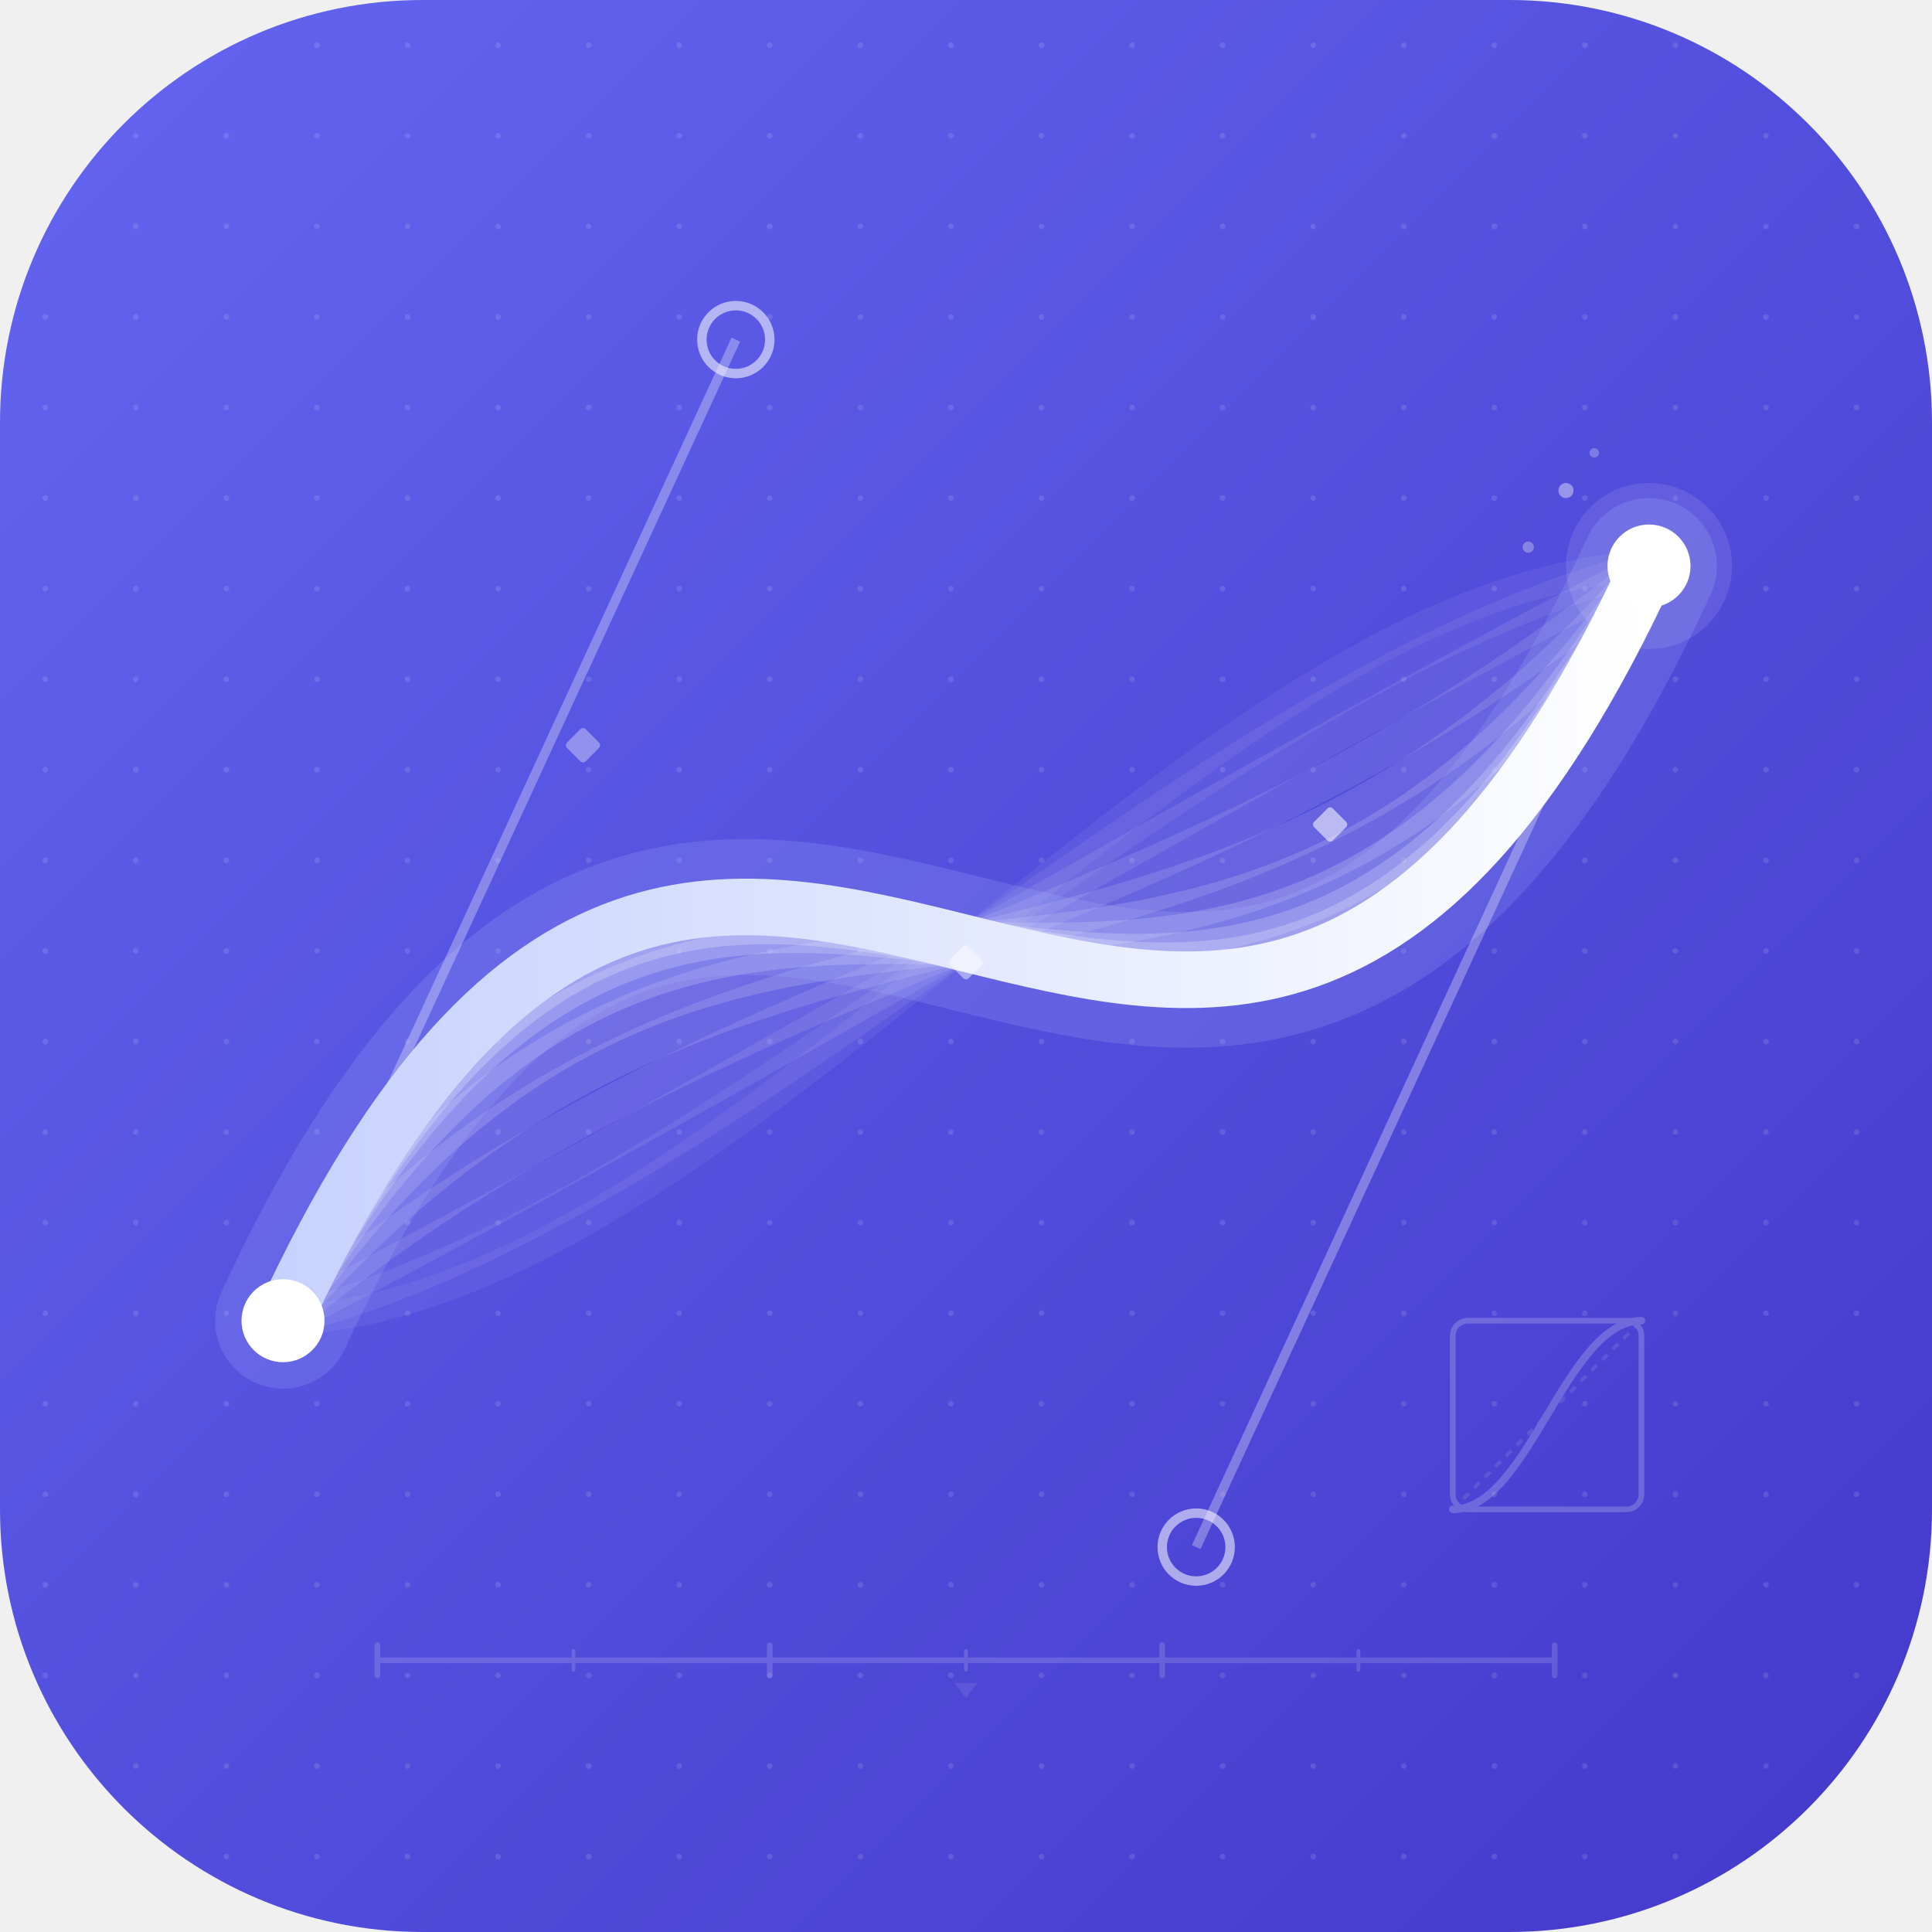
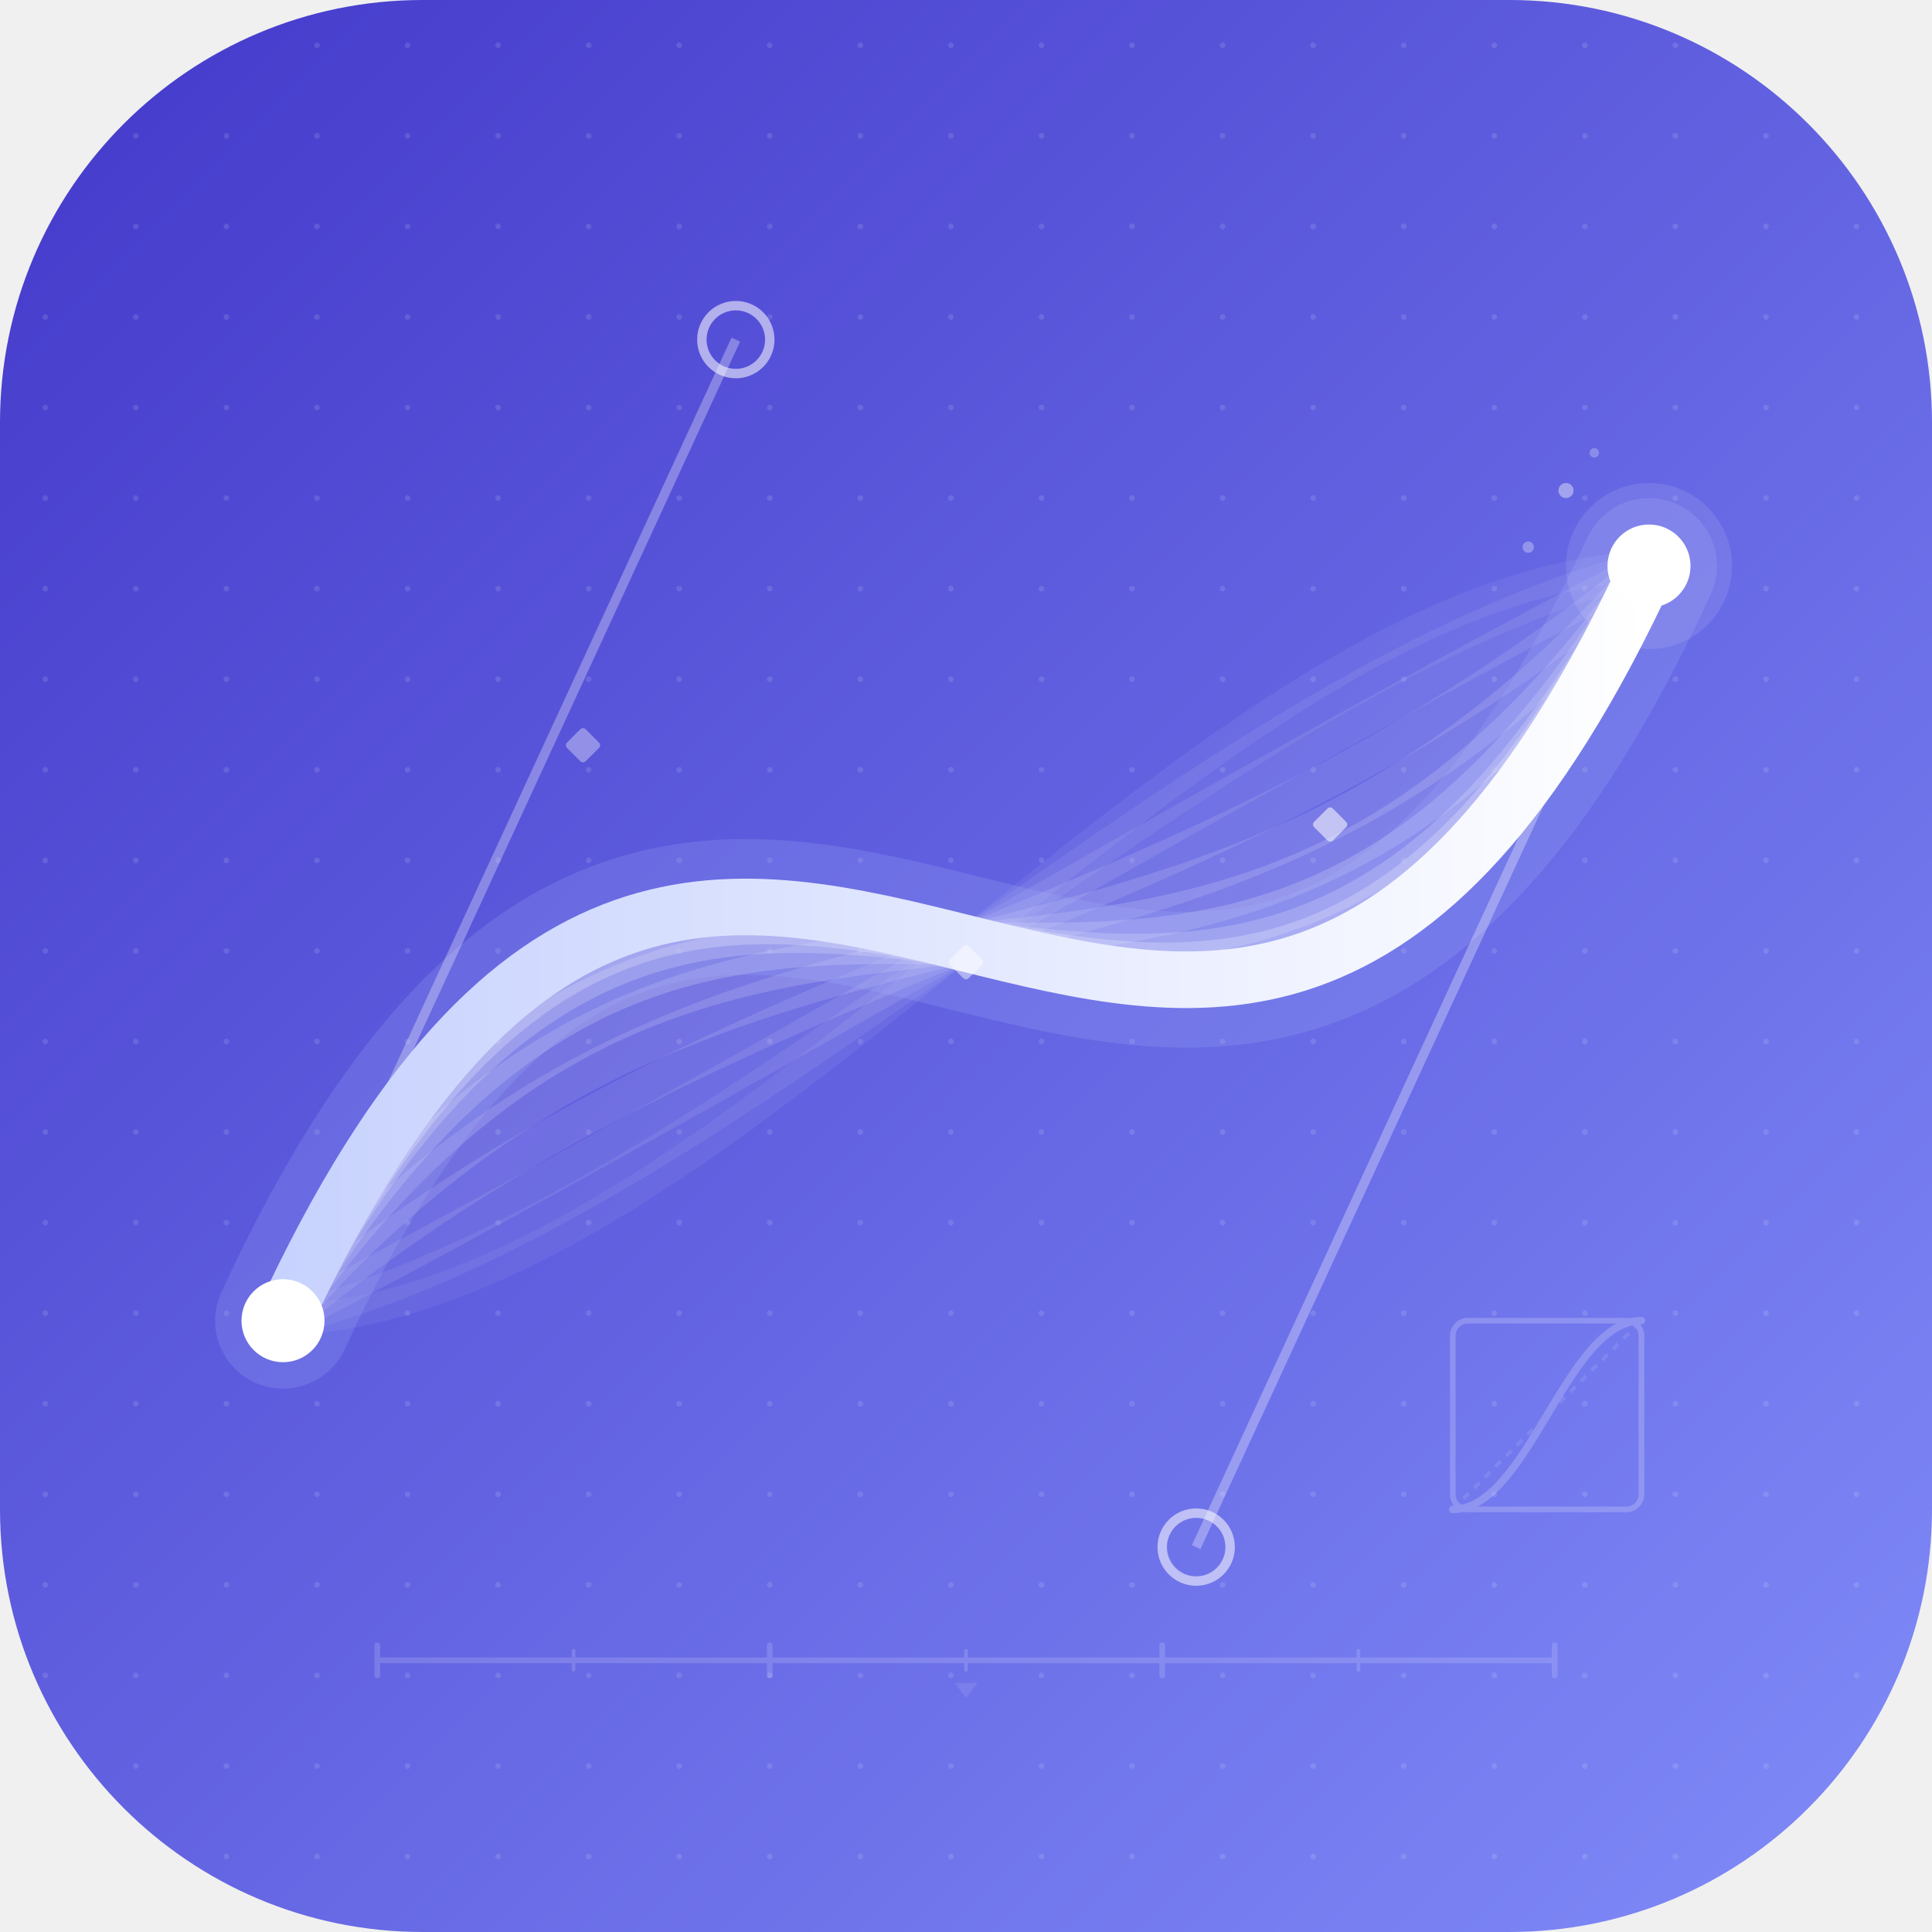
<svg xmlns="http://www.w3.org/2000/svg" viewBox="0 0 1024 1024" width="1024" height="1024">
  <defs>
    <linearGradient id="bg" x1="0" y1="0" x2="1" y2="1">
-       <stop offset="0%" stop-color="#6366F1" />
-       <stop offset="100%" stop-color="#4338CA" />
+       <stop offset="0%" stop-color="#4338CA" />
+       <stop offset="100%" stop-color="#818CF8" />
    </linearGradient>
    <linearGradient id="curve-main" x1="0" y1="0" x2="1" y2="0">
      <stop offset="0%" stop-color="#C7D2FE" />
      <stop offset="100%" stop-color="#FFFFFF" />
    </linearGradient>
    <pattern id="dots" x="0" y="0" width="48" height="48" patternUnits="userSpaceOnUse">
      <circle cx="24" cy="24" r="1.5" fill="#FFFFFF" opacity="0.12" />
    </pattern>
  </defs>
  <rect width="1024" height="1024" rx="224" ry="224" fill="url(#bg)" />
  <rect width="1024" height="1024" rx="224" ry="224" fill="url(#dots)" />
  <path d="M 150 700 C 390 690, 634 310, 874 300" fill="none" stroke="#FFFFFF" stroke-opacity="0.06" stroke-width="16" stroke-linecap="round" />
  <path d="M 150 700 C 390 640, 634 360, 874 300" fill="none" stroke="#FFFFFF" stroke-opacity="0.07" stroke-width="17" stroke-linecap="round" />
  <path d="M 150 700 C 390 575, 634 425, 874 300" fill="none" stroke="#FFFFFF" stroke-opacity="0.09" stroke-width="18" stroke-linecap="round" />
  <path d="M 150 700 C 390 500, 634 500, 874 300" fill="none" stroke="#FFFFFF" stroke-opacity="0.11" stroke-width="19" stroke-linecap="round" />
  <path d="M 150 700 C 390 420, 634 580, 874 300" fill="none" stroke="#FFFFFF" stroke-opacity="0.13" stroke-width="20" stroke-linecap="round" />
  <path d="M 150 700 C 390 350, 634 650, 874 300" fill="none" stroke="#FFFFFF" stroke-opacity="0.16" stroke-width="21" stroke-linecap="round" />
  <path d="M 150 700 C 390 290, 634 710, 874 300" fill="none" stroke="#FFFFFF" stroke-opacity="0.19" stroke-width="23" stroke-linecap="round" />
  <path d="M 150 700 C 390 240, 634 760, 874 300" fill="none" stroke="#FFFFFF" stroke-opacity="0.23" stroke-width="25" stroke-linecap="round" />
  <path d="M 150 700 C 390 210, 634 790, 874 300" fill="none" stroke="#FFFFFF" stroke-opacity="0.27" stroke-width="27" stroke-linecap="round" />
  <path d="M 150 700 C 390 180, 634 820, 874 300" fill="none" stroke="#A5B4FC" stroke-opacity="0.2" stroke-width="72" stroke-linecap="round" />
  <line x1="150" y1="700" x2="390" y2="180" stroke="#FFFFFF" stroke-opacity="0.3" stroke-width="5" />
  <line x1="874" y1="300" x2="634" y2="820" stroke="#FFFFFF" stroke-opacity="0.3" stroke-width="5" />
  <path d="M 150 700 C 390 180, 634 820, 874 300" fill="none" stroke="url(#curve-main)" stroke-width="30" stroke-linecap="round" />
  <rect x="302" y="388" width="14" height="14" rx="2" transform="rotate(45, 309, 395)" fill="#FFFFFF" opacity="0.35" />
  <rect x="505" y="503" width="14" height="14" rx="2" transform="rotate(45, 512, 510)" fill="#FFFFFF" opacity="0.45" />
  <rect x="698" y="430" width="14" height="14" rx="2" transform="rotate(45, 705, 437)" fill="#FFFFFF" opacity="0.55" />
  <circle cx="390" cy="180" r="18" fill="none" stroke="#FFFFFF" stroke-opacity="0.55" stroke-width="5" />
  <circle cx="634" cy="820" r="18" fill="none" stroke="#FFFFFF" stroke-opacity="0.55" stroke-width="5" />
  <circle cx="150" cy="700" r="22" fill="#FFFFFF" />
  <circle cx="874" cy="300" r="22" fill="#FFFFFF" />
  <circle cx="874" cy="300" r="44" fill="#FFFFFF" opacity="0.1" />
  <circle cx="830" cy="260" r="4" fill="#FFFFFF" opacity="0.4" />
  <circle cx="810" cy="290" r="3" fill="#FFFFFF" opacity="0.3" />
  <circle cx="845" cy="240" r="2.5" fill="#FFFFFF" opacity="0.25" />
  <g transform="translate(770, 700)" opacity="0.2">
    <rect x="0" y="0" width="100" height="100" rx="8" fill="none" stroke="#FFFFFF" stroke-width="3" />
    <line x1="0" y1="100" x2="100" y2="0" stroke="#FFFFFF" stroke-width="2" stroke-dasharray="4 4" opacity="0.5" />
    <path d="M 0 100 C 40 100, 60 0, 100 0" fill="none" stroke="#FFFFFF" stroke-width="4" stroke-linecap="round" />
  </g>
  <g transform="translate(200, 880)" opacity="0.15">
    <line x1="0" y1="0" x2="624" y2="0" stroke="#FFFFFF" stroke-width="3" stroke-linecap="round" />
    <line x1="0" y1="-8" x2="0" y2="8" stroke="#FFFFFF" stroke-width="3" stroke-linecap="round" />
    <line x1="104" y1="-5" x2="104" y2="5" stroke="#FFFFFF" stroke-width="2" stroke-linecap="round" />
    <line x1="208" y1="-8" x2="208" y2="8" stroke="#FFFFFF" stroke-width="3" stroke-linecap="round" />
    <line x1="312" y1="-5" x2="312" y2="5" stroke="#FFFFFF" stroke-width="2" stroke-linecap="round" />
    <line x1="416" y1="-8" x2="416" y2="8" stroke="#FFFFFF" stroke-width="3" stroke-linecap="round" />
    <line x1="520" y1="-5" x2="520" y2="5" stroke="#FFFFFF" stroke-width="2" stroke-linecap="round" />
    <line x1="624" y1="-8" x2="624" y2="8" stroke="#FFFFFF" stroke-width="3" stroke-linecap="round" />
    <polygon points="306,12 318,12 312,20" fill="#FFFFFF" opacity="0.6" />
  </g>
</svg>
